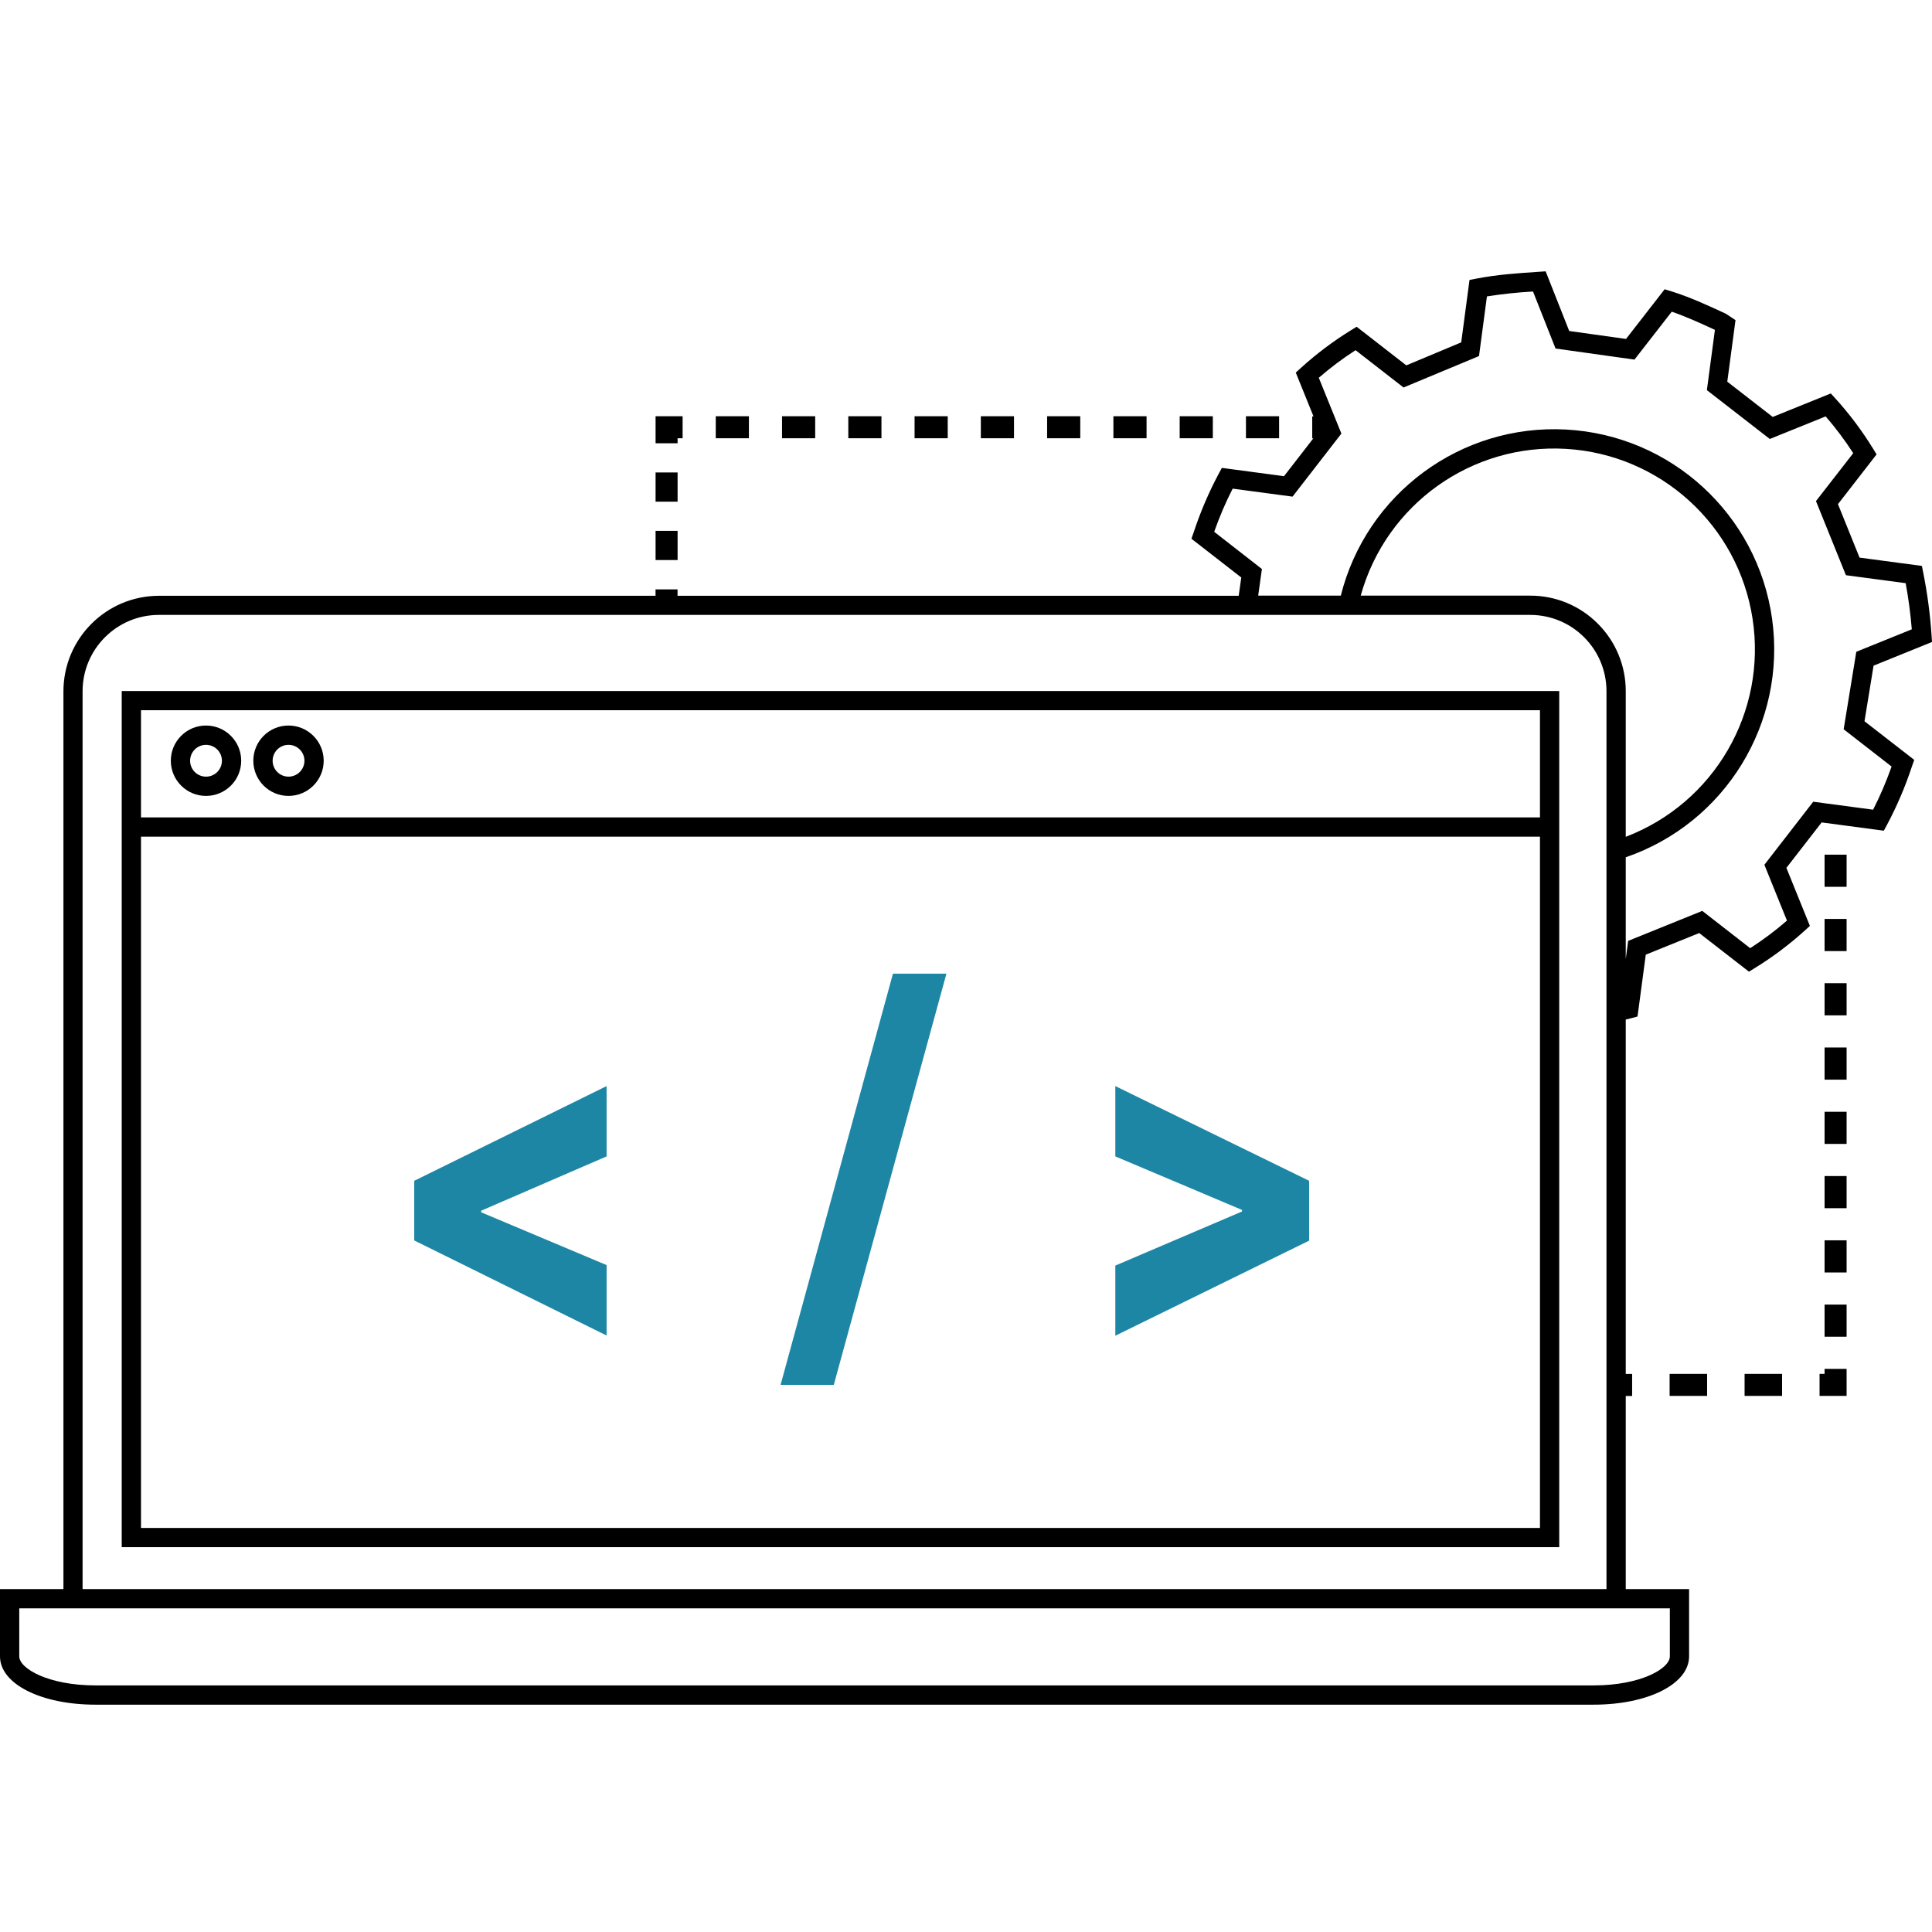
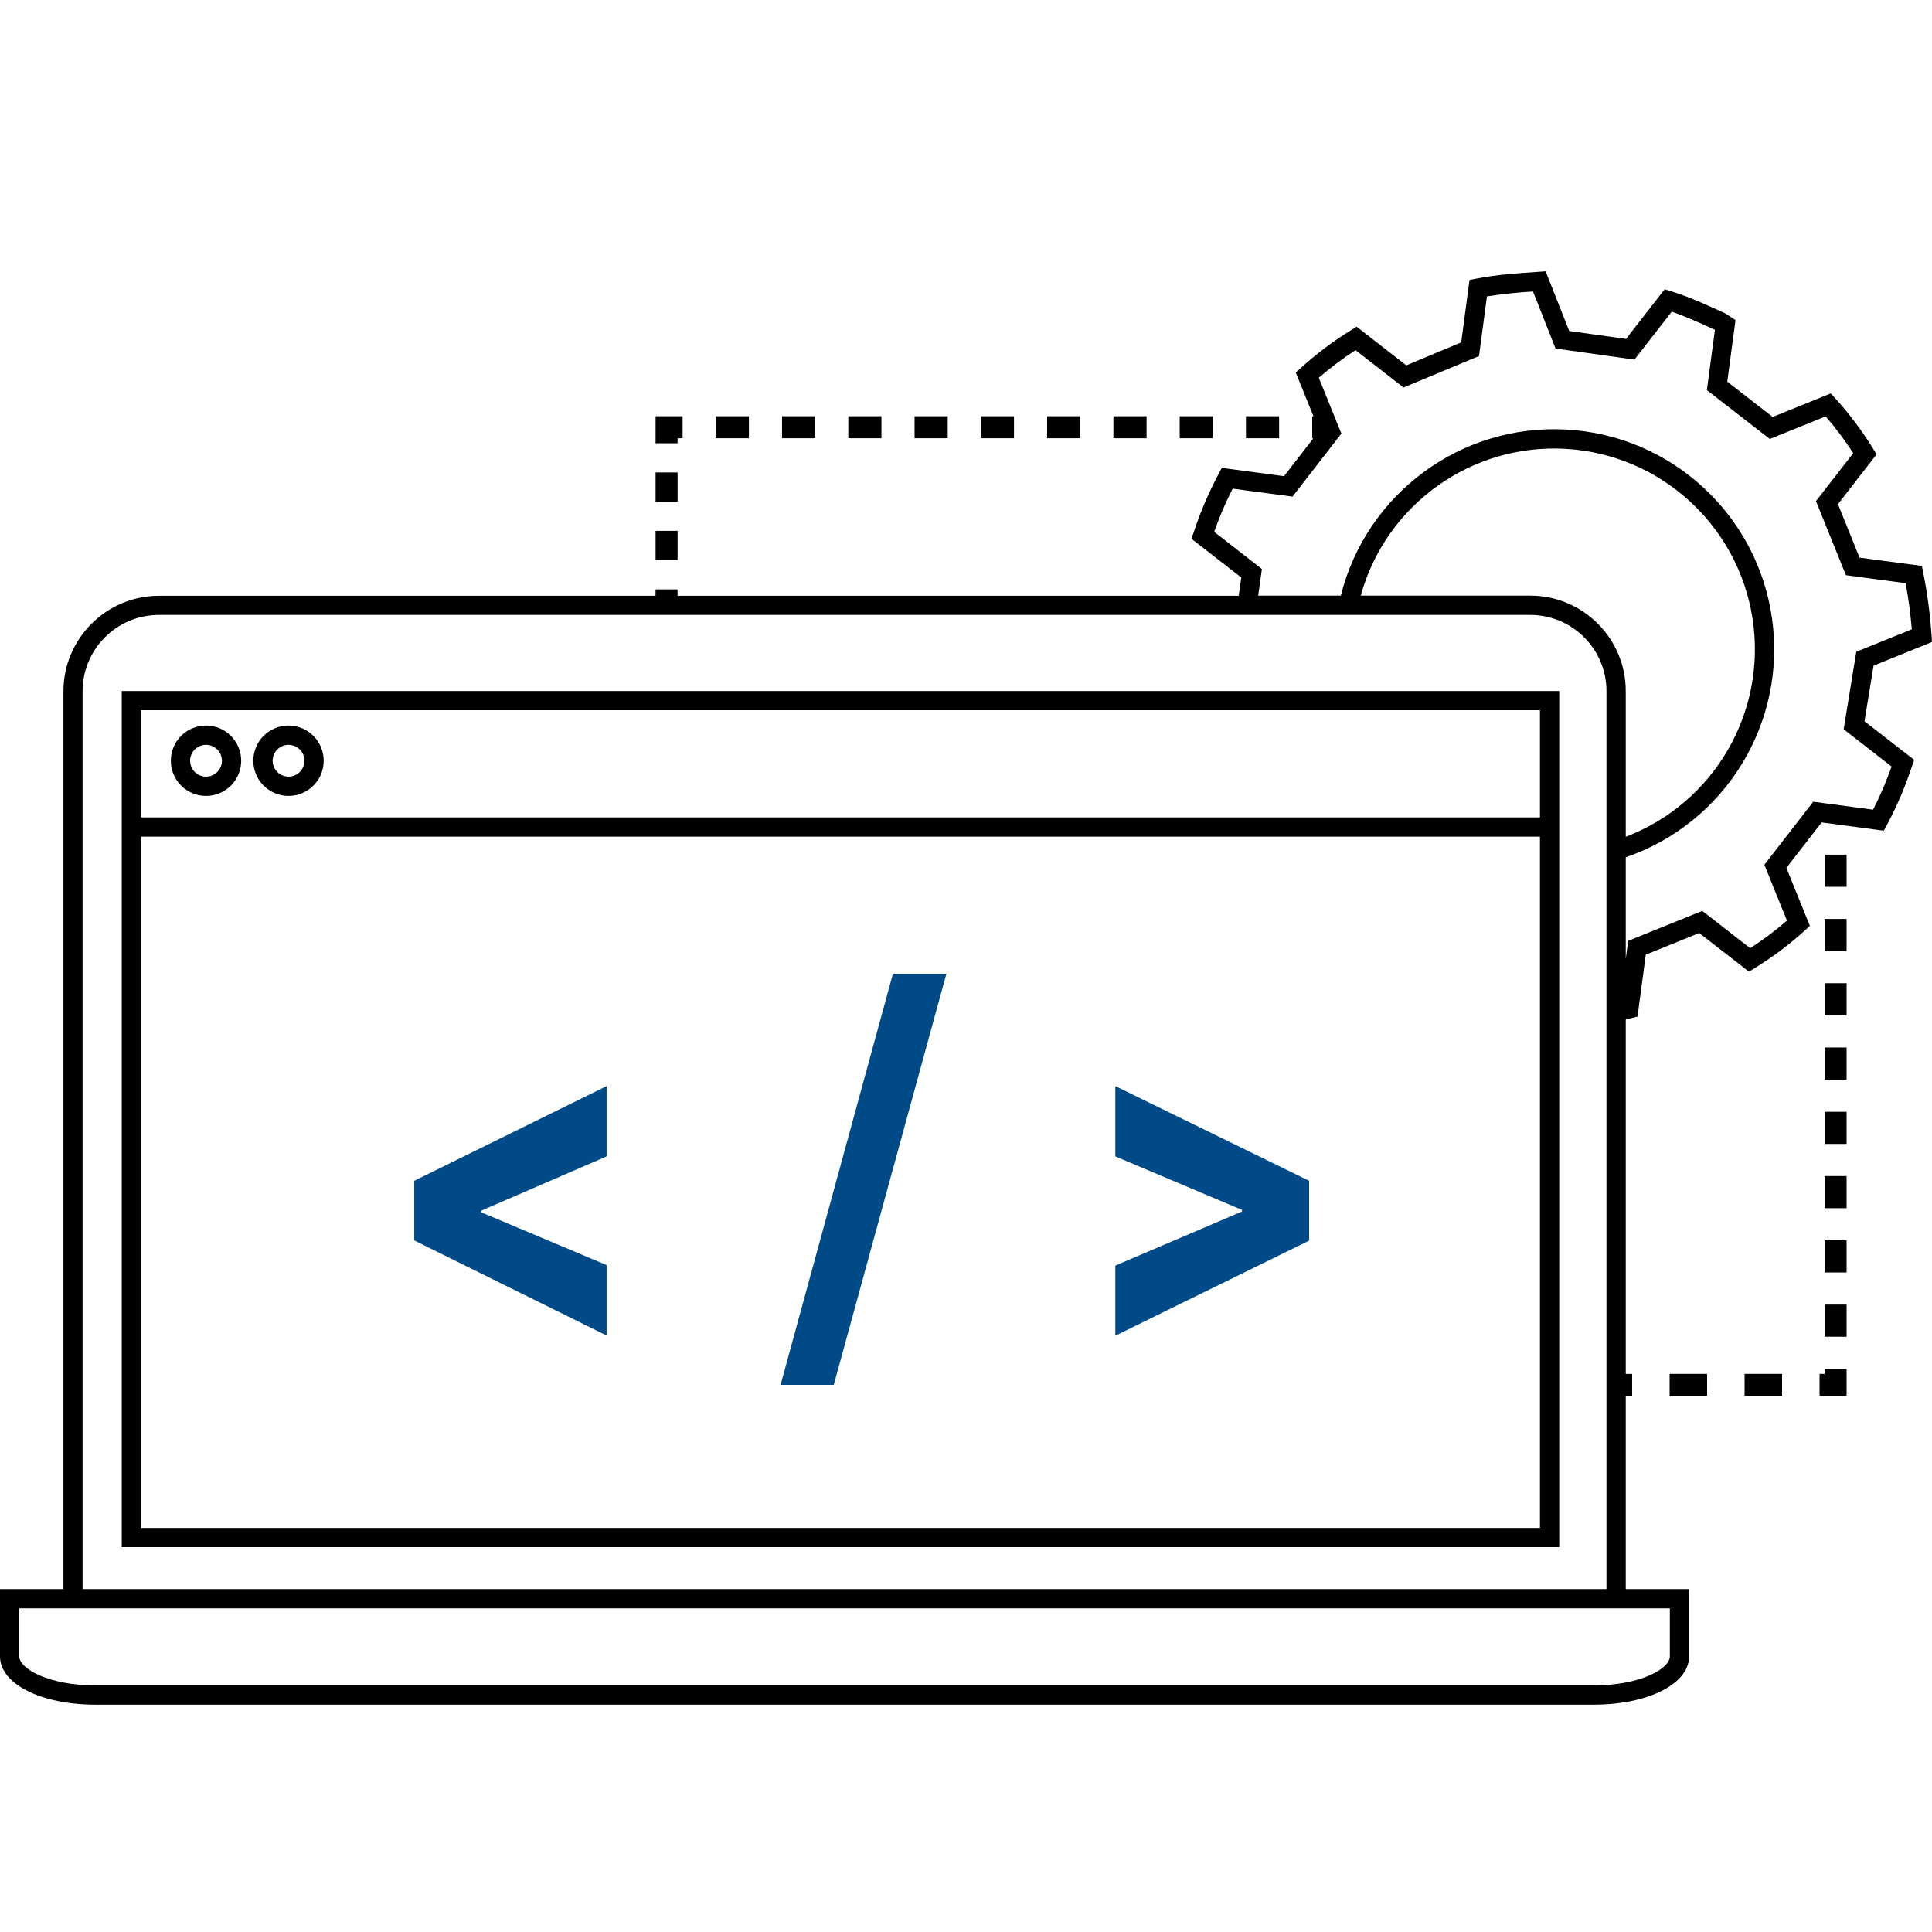
<svg xmlns="http://www.w3.org/2000/svg" viewBox="0 0 850.39 850.39">
  <g id="ICONS">
-     <path d="M211.78,532.91v.69L267,556.84v31L182.33,546V519.74L267,478.05V509Z" fill="#1d86a4" />
-     <path d="M367,609.57H343.58l49.46-181h23.54Z" fill="#1d86a4" />
-     <path d="M546.68,533.25v-.69L490.92,509V478.05l85.31,41.69v26.34l-85.31,41.85V557.06Z" fill="#1d86a4" />
+     <path d="M211.78,532.91v.69L267,556.84v31L182.33,546V519.74L267,478.05V509Z" fill="#004B87" />
+     <path d="M367,609.57H343.58l49.46-181h23.54Z" fill="#004B87" />
+     <path d="M546.68,533.25v-.69L490.92,509V478.05l85.31,41.69v26.34l-85.31,41.85V557.06Z" fill="#004B87" />
    <path d="M53.58,681H686.31V304.16H53.58Zm8.48-368.39H677.83v47.18H62.06Zm0,55.66H677.83V672.55H62.06Z" />
    <path d="M90.68,319.35a15.49,15.49,0,1,0,15.49,15.49A15.51,15.51,0,0,0,90.68,319.35Zm0,22.5a7,7,0,1,1,7-7A7,7,0,0,1,90.68,341.85Z" />
    <path d="M127,319.35a15.49,15.49,0,1,0,15.48,15.49A15.51,15.51,0,0,0,127,319.35Zm0,22.5a7,7,0,1,1,7-7A7,7,0,0,1,127,341.85Z" />
    <path d="M824.67,293l25.72-10.42-.2-3.06a214.64,214.64,0,0,0-3.65-27.42l-.6-3-27.44-3.66L809,221.91,826,200l-1.54-2.5a148.86,148.86,0,0,0-16.61-22.13l-2-2.19-25.57,10.34-20-15.52,3.62-27.09-4-2.66-.57-.31c-7.74-3.58-15.74-7.27-23.82-9.76l-2.8-.86-17,21.87-25-3.5-10.38-26.26-3.08.21c-9,.59-18.2,1.21-27.43,3l-3,.59-3.65,27.47L619,160.82l-21.87-17-2.5,1.55A149.32,149.32,0,0,0,572.54,162l-2.19,2,7.8,19.27h-.56v9.69h.48l-12.9,16.64-27.36-3.65-1.39,2.58a163,163,0,0,0-11,25.76l-1,2.84,21.94,17.06-1.13,8.05h-247v-2.82h-9.69v2.82H69.92a42.1,42.1,0,0,0-42,42.05V699.45H0v29.63c0,12.12,18.08,21.25,42.05,21.25H701.42c24,0,42.05-9.13,42.05-21.25V699.45H715.59v-85h2.81v-9.69h-2.81v-156c.81-.19,1.63-.38,2.45-.6l2.73-.73,3.64-27.23,23.52-9.51,21.89,17,2.5-1.54a148.78,148.78,0,0,0,22.14-16.61l2.18-2L786.3,382l15.52-20,27.36,3.64,1.39-2.57a163,163,0,0,0,11-25.76l1-2.84-21.89-17ZM36.35,304.23a33.61,33.61,0,0,1,33.57-33.57H673.53a33.58,33.58,0,0,1,33.58,33.57V699.45H36.35ZM735,707.93v21.15c0,5.33-12.77,12.77-33.57,12.77H42.05c-20.8,0-33.57-7.44-33.57-12.77V707.93ZM703.27,274.49a41.77,41.77,0,0,0-29.74-12.31h-74.6A88.36,88.36,0,1,1,715.59,368.33v-64.1A41.82,41.82,0,0,0,703.27,274.49ZM832.6,337.4a154.85,154.85,0,0,1-8.13,19l-26.36-3.51-21.5,27.75,9.94,24.57a140.9,140.9,0,0,1-16.19,12.14l-21.09-16.41-32.62,13.2-1.06,8V377.34A96.84,96.84,0,1,0,590.17,262.18H553.8l1.64-11.73-21-16.37a153.69,153.69,0,0,1,8.13-19l26.35,3.52,21.51-27.75-9.95-24.57a140.61,140.61,0,0,1,16.19-12.14l21.11,16.42L651,156.72l3.49-26.25a202.51,202.51,0,0,1,20.28-2.16l9.92,25.1,34.74,4.87,16.41-21.09c6.32,2.18,12.74,5.1,19,8l-3.54,26.54L779,193.22l24.58-9.94a143,143,0,0,1,12.14,16.19l-16.4,21.09,13.18,32.62,26.3,3.51A204.74,204.74,0,0,1,841.5,277l-24.43,9.89L811.51,321Z" />
    <rect x="288.56" y="233.66" width="9.69" height="12.85" />
    <rect x="288.56" y="207.96" width="9.69" height="12.85" />
    <polygon points="298.25 192.9 300.46 192.9 300.46 183.21 288.56 183.21 288.56 195.11 298.25 195.11 298.25 192.9" />
    <rect x="490.08" y="183.21" width="14.59" height="9.69" />
    <rect x="431.73" y="183.21" width="14.59" height="9.69" />
    <rect x="548.42" y="183.21" width="14.59" height="9.69" />
    <rect x="519.25" y="183.21" width="14.59" height="9.69" />
    <rect x="460.9" y="183.21" width="14.59" height="9.69" />
    <rect x="402.56" y="183.21" width="14.59" height="9.69" />
    <rect x="344.22" y="183.21" width="14.59" height="9.69" />
    <rect x="315.05" y="183.21" width="14.59" height="9.69" />
    <rect x="373.39" y="183.21" width="14.59" height="9.69" />
    <rect x="803.11" y="517.65" width="9.69" height="14.15" />
    <rect x="803.11" y="489.36" width="9.69" height="14.15" />
    <rect x="803.11" y="461.07" width="9.69" height="14.15" />
    <rect x="803.11" y="404.48" width="9.69" height="14.15" />
    <rect x="803.11" y="376.19" width="9.69" height="14.15" />
    <rect x="803.11" y="432.77" width="9.69" height="14.15" />
    <rect x="803.11" y="545.94" width="9.69" height="14.15" />
    <rect x="803.11" y="574.23" width="9.69" height="14.15" />
    <polygon points="803.11 604.73 800.9 604.73 800.9 614.42 812.8 614.42 812.8 602.52 803.11 602.52 803.11 604.73" />
    <rect x="767.9" y="604.73" width="16.5" height="9.69" />
    <rect x="734.9" y="604.73" width="16.5" height="9.69" />
  </g>
</svg>
